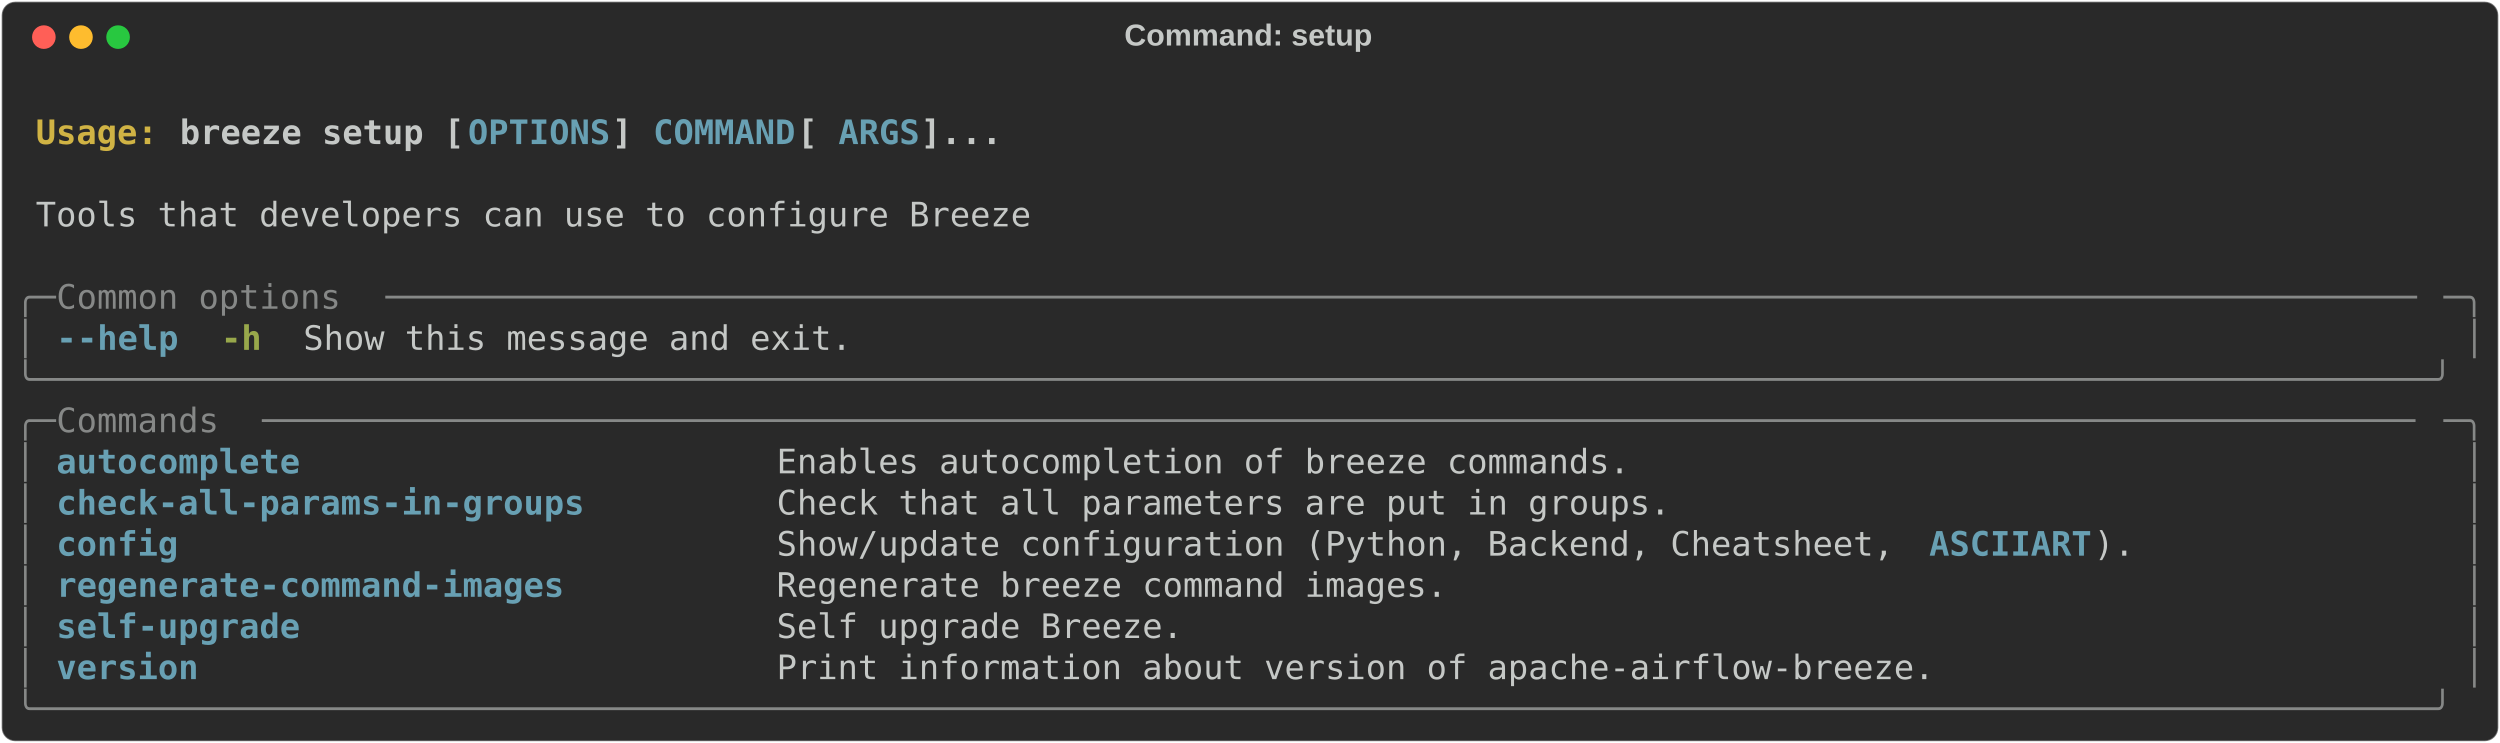
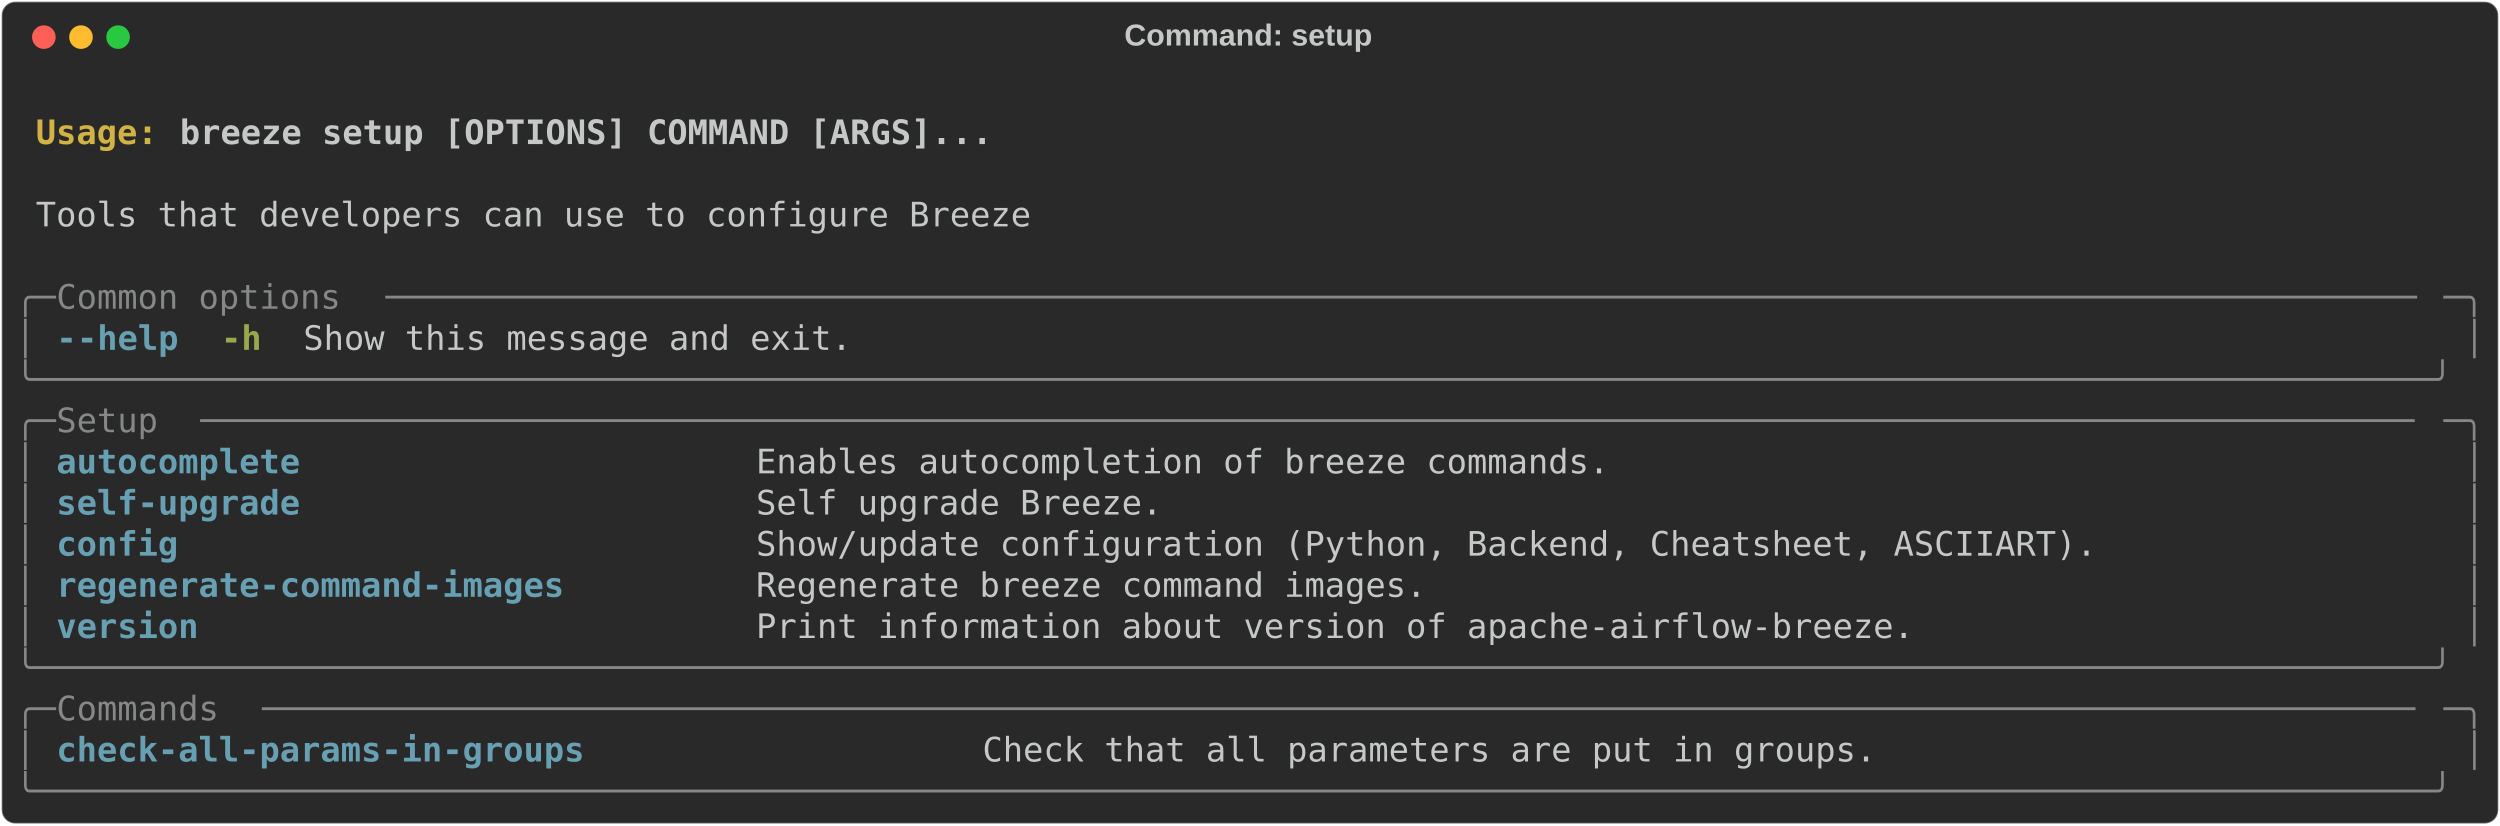
- <svg xmlns="http://www.w3.org/2000/svg" class="rich-terminal" viewBox="0 0 1482 440.4">
+ <svg xmlns="http://www.w3.org/2000/svg" class="rich-terminal" viewBox="0 0 1482 489.2">
  <style>

    @font-face {
        font-family: "Fira Code";
        src: local("FiraCode-Regular"),
                url("https://cdnjs.cloudflare.com/ajax/libs/firacode/6.2.0/woff2/FiraCode-Regular.woff2") format("woff2"),
                url("https://cdnjs.cloudflare.com/ajax/libs/firacode/6.2.0/woff/FiraCode-Regular.woff") format("woff");
        font-style: normal;
        font-weight: 400;
    }
    @font-face {
        font-family: "Fira Code";
        src: local("FiraCode-Bold"),
                url("https://cdnjs.cloudflare.com/ajax/libs/firacode/6.2.0/woff2/FiraCode-Bold.woff2") format("woff2"),
                url("https://cdnjs.cloudflare.com/ajax/libs/firacode/6.2.0/woff/FiraCode-Bold.woff") format("woff");
        font-style: bold;
        font-weight: 700;
    }

    .breeze-setup-matrix {
        font-family: Fira Code, monospace;
        font-size: 20px;
        line-height: 24.4px;
        font-variant-east-asian: full-width;
    }

    .breeze-setup-title {
        font-size: 18px;
        font-weight: bold;
        font-family: arial;
    }

    .breeze-setup-r1 { fill: #c5c8c6;font-weight: bold }
.breeze-setup-r2 { fill: #c5c8c6 }
.breeze-setup-r3 { fill: #d0b344;font-weight: bold }
- .breeze-setup-r4 { fill: #68a0b3;font-weight: bold }
- .breeze-setup-r5 { fill: #868887 }
+ .breeze-setup-r4 { fill: #868887 }
+ .breeze-setup-r5 { fill: #68a0b3;font-weight: bold }
.breeze-setup-r6 { fill: #98a84b;font-weight: bold }
    </style>
  <defs>
    <clipPath id="breeze-setup-clip-terminal">
-       <rect x="0" y="0" width="1463.0" height="389.4" />
+       <rect x="0" y="0" width="1463.0" height="438.2" />
    </clipPath>
    <clipPath id="breeze-setup-line-0">
      <rect x="0" y="1.5" width="1464" height="24.65" />
    </clipPath>
    <clipPath id="breeze-setup-line-1">
      <rect x="0" y="25.9" width="1464" height="24.65" />
    </clipPath>
    <clipPath id="breeze-setup-line-2">
      <rect x="0" y="50.3" width="1464" height="24.65" />
    </clipPath>
    <clipPath id="breeze-setup-line-3">
      <rect x="0" y="74.7" width="1464" height="24.65" />
    </clipPath>
    <clipPath id="breeze-setup-line-4">
      <rect x="0" y="99.1" width="1464" height="24.65" />
    </clipPath>
    <clipPath id="breeze-setup-line-5">
      <rect x="0" y="123.5" width="1464" height="24.65" />
    </clipPath>
    <clipPath id="breeze-setup-line-6">
      <rect x="0" y="147.9" width="1464" height="24.65" />
    </clipPath>
    <clipPath id="breeze-setup-line-7">
      <rect x="0" y="172.3" width="1464" height="24.65" />
    </clipPath>
    <clipPath id="breeze-setup-line-8">
      <rect x="0" y="196.7" width="1464" height="24.65" />
    </clipPath>
    <clipPath id="breeze-setup-line-9">
      <rect x="0" y="221.1" width="1464" height="24.65" />
    </clipPath>
    <clipPath id="breeze-setup-line-10">
      <rect x="0" y="245.5" width="1464" height="24.65" />
    </clipPath>
    <clipPath id="breeze-setup-line-11">
      <rect x="0" y="269.9" width="1464" height="24.65" />
    </clipPath>
    <clipPath id="breeze-setup-line-12">
      <rect x="0" y="294.3" width="1464" height="24.65" />
    </clipPath>
    <clipPath id="breeze-setup-line-13">
      <rect x="0" y="318.7" width="1464" height="24.65" />
    </clipPath>
    <clipPath id="breeze-setup-line-14">
      <rect x="0" y="343.1" width="1464" height="24.65" />
    </clipPath>
+     <clipPath id="breeze-setup-line-15">
+       <rect x="0" y="367.5" width="1464" height="24.65" />
+     </clipPath>
+     <clipPath id="breeze-setup-line-16">
+       <rect x="0" y="391.9" width="1464" height="24.65" />
+     </clipPath>
  </defs>
-   <rect fill="#292929" stroke="rgba(255,255,255,0.35)" stroke-width="1" x="1" y="1" width="1480" height="438.4" rx="8" />
+   <rect fill="#292929" stroke="rgba(255,255,255,0.35)" stroke-width="1" x="1" y="1" width="1480" height="487.2" rx="8" />
  <text class="breeze-setup-title" fill="#c5c8c6" text-anchor="middle" x="740" y="27">Command: setup</text>
  <g transform="translate(26,22)">
    <circle cx="0" cy="0" r="7" fill="#ff5f57" />
    <circle cx="22" cy="0" r="7" fill="#febc2e" />
    <circle cx="44" cy="0" r="7" fill="#28c840" />
  </g>
  <g transform="translate(9, 41)" clip-path="url(#breeze-setup-clip-terminal)">
    <g class="breeze-setup-matrix">
      <text class="breeze-setup-r2" x="1464" y="20" textLength="12.2" clip-path="url(#breeze-setup-line-0)">
</text>
      <text class="breeze-setup-r3" x="12.2" y="44.4" textLength="85.4" clip-path="url(#breeze-setup-line-1)">Usage: </text>
-       <text class="breeze-setup-r1" x="97.6" y="44.4" textLength="170.8" clip-path="url(#breeze-setup-line-1)">breeze setup [</text>
-       <text class="breeze-setup-r4" x="268.4" y="44.4" textLength="85.4" clip-path="url(#breeze-setup-line-1)">OPTIONS</text>
-       <text class="breeze-setup-r1" x="353.8" y="44.4" textLength="24.4" clip-path="url(#breeze-setup-line-1)">] </text>
-       <text class="breeze-setup-r4" x="378.2" y="44.4" textLength="85.4" clip-path="url(#breeze-setup-line-1)">COMMAND</text>
-       <text class="breeze-setup-r1" x="463.6" y="44.4" textLength="24.4" clip-path="url(#breeze-setup-line-1)"> [</text>
-       <text class="breeze-setup-r4" x="488" y="44.4" textLength="48.8" clip-path="url(#breeze-setup-line-1)">ARGS</text>
-       <text class="breeze-setup-r1" x="536.8" y="44.4" textLength="48.8" clip-path="url(#breeze-setup-line-1)">]...</text>
+       <text class="breeze-setup-r1" x="97.6" y="44.4" textLength="488" clip-path="url(#breeze-setup-line-1)">breeze setup [OPTIONS] COMMAND [ARGS]...</text>
      <text class="breeze-setup-r2" x="1464" y="44.4" textLength="12.2" clip-path="url(#breeze-setup-line-1)">
</text>
      <text class="breeze-setup-r2" x="1464" y="68.8" textLength="12.2" clip-path="url(#breeze-setup-line-2)">
</text>
      <text class="breeze-setup-r2" x="12.2" y="93.2" textLength="597.8" clip-path="url(#breeze-setup-line-3)">Tools that developers can use to configure Breeze</text>
      <text class="breeze-setup-r2" x="1464" y="93.2" textLength="12.2" clip-path="url(#breeze-setup-line-3)">
</text>
      <text class="breeze-setup-r2" x="1464" y="117.6" textLength="12.2" clip-path="url(#breeze-setup-line-4)">
</text>
-       <text class="breeze-setup-r5" x="0" y="142" textLength="24.4" clip-path="url(#breeze-setup-line-5)">╭─</text>
-       <text class="breeze-setup-r5" x="24.4" y="142" textLength="195.2" clip-path="url(#breeze-setup-line-5)"> Common options </text>
-       <text class="breeze-setup-r5" x="219.6" y="142" textLength="1220" clip-path="url(#breeze-setup-line-5)">────────────────────────────────────────────────────────────────────────────────────────────────────</text>
-       <text class="breeze-setup-r5" x="1439.6" y="142" textLength="24.4" clip-path="url(#breeze-setup-line-5)">─╮</text>
+       <text class="breeze-setup-r4" x="0" y="142" textLength="24.4" clip-path="url(#breeze-setup-line-5)">╭─</text>
+       <text class="breeze-setup-r4" x="24.4" y="142" textLength="195.2" clip-path="url(#breeze-setup-line-5)"> Common options </text>
+       <text class="breeze-setup-r4" x="219.6" y="142" textLength="1220" clip-path="url(#breeze-setup-line-5)">────────────────────────────────────────────────────────────────────────────────────────────────────</text>
+       <text class="breeze-setup-r4" x="1439.6" y="142" textLength="24.4" clip-path="url(#breeze-setup-line-5)">─╮</text>
      <text class="breeze-setup-r2" x="1464" y="142" textLength="12.2" clip-path="url(#breeze-setup-line-5)">
</text>
-       <text class="breeze-setup-r5" x="0" y="166.4" textLength="12.2" clip-path="url(#breeze-setup-line-6)">│</text>
-       <text class="breeze-setup-r4" x="24.4" y="166.4" textLength="12.2" clip-path="url(#breeze-setup-line-6)">-</text>
-       <text class="breeze-setup-r4" x="36.6" y="166.4" textLength="61" clip-path="url(#breeze-setup-line-6)">-help</text>
+       <text class="breeze-setup-r4" x="0" y="166.4" textLength="12.2" clip-path="url(#breeze-setup-line-6)">│</text>
+       <text class="breeze-setup-r5" x="24.4" y="166.4" textLength="12.2" clip-path="url(#breeze-setup-line-6)">-</text>
+       <text class="breeze-setup-r5" x="36.6" y="166.4" textLength="61" clip-path="url(#breeze-setup-line-6)">-help</text>
      <text class="breeze-setup-r6" x="122" y="166.4" textLength="24.4" clip-path="url(#breeze-setup-line-6)">-h</text>
      <text class="breeze-setup-r2" x="170.8" y="166.4" textLength="329.4" clip-path="url(#breeze-setup-line-6)">Show this message and exit.</text>
-       <text class="breeze-setup-r5" x="1451.8" y="166.4" textLength="12.2" clip-path="url(#breeze-setup-line-6)">│</text>
+       <text class="breeze-setup-r4" x="1451.8" y="166.4" textLength="12.2" clip-path="url(#breeze-setup-line-6)">│</text>
      <text class="breeze-setup-r2" x="1464" y="166.4" textLength="12.2" clip-path="url(#breeze-setup-line-6)">
</text>
-       <text class="breeze-setup-r5" x="0" y="190.8" textLength="1464" clip-path="url(#breeze-setup-line-7)">╰──────────────────────────────────────────────────────────────────────────────────────────────────────────────────────╯</text>
+       <text class="breeze-setup-r4" x="0" y="190.8" textLength="1464" clip-path="url(#breeze-setup-line-7)">╰──────────────────────────────────────────────────────────────────────────────────────────────────────────────────────╯</text>
      <text class="breeze-setup-r2" x="1464" y="190.8" textLength="12.2" clip-path="url(#breeze-setup-line-7)">
</text>
-       <text class="breeze-setup-r5" x="0" y="215.2" textLength="24.4" clip-path="url(#breeze-setup-line-8)">╭─</text>
-       <text class="breeze-setup-r5" x="24.4" y="215.2" textLength="122" clip-path="url(#breeze-setup-line-8)"> Commands </text>
-       <text class="breeze-setup-r5" x="146.4" y="215.2" textLength="1293.2" clip-path="url(#breeze-setup-line-8)">──────────────────────────────────────────────────────────────────────────────────────────────────────────</text>
-       <text class="breeze-setup-r5" x="1439.6" y="215.2" textLength="24.4" clip-path="url(#breeze-setup-line-8)">─╮</text>
+       <text class="breeze-setup-r4" x="0" y="215.2" textLength="24.4" clip-path="url(#breeze-setup-line-8)">╭─</text>
+       <text class="breeze-setup-r4" x="24.4" y="215.2" textLength="85.4" clip-path="url(#breeze-setup-line-8)"> Setup </text>
+       <text class="breeze-setup-r4" x="109.8" y="215.2" textLength="1329.8" clip-path="url(#breeze-setup-line-8)">─────────────────────────────────────────────────────────────────────────────────────────────────────────────</text>
+       <text class="breeze-setup-r4" x="1439.6" y="215.2" textLength="24.4" clip-path="url(#breeze-setup-line-8)">─╮</text>
      <text class="breeze-setup-r2" x="1464" y="215.2" textLength="12.2" clip-path="url(#breeze-setup-line-8)">
</text>
-       <text class="breeze-setup-r5" x="0" y="239.6" textLength="12.2" clip-path="url(#breeze-setup-line-9)">│</text>
-       <text class="breeze-setup-r4" x="24.4" y="239.6" textLength="402.6" clip-path="url(#breeze-setup-line-9)">autocomplete                     </text>
-       <text class="breeze-setup-r2" x="451.4" y="239.6" textLength="988.2" clip-path="url(#breeze-setup-line-9)">Enables autocompletion of breeze commands.                                       </text>
-       <text class="breeze-setup-r5" x="1451.8" y="239.6" textLength="12.2" clip-path="url(#breeze-setup-line-9)">│</text>
+       <text class="breeze-setup-r4" x="0" y="239.6" textLength="12.2" clip-path="url(#breeze-setup-line-9)">│</text>
+       <text class="breeze-setup-r5" x="24.4" y="239.6" textLength="390.4" clip-path="url(#breeze-setup-line-9)">autocomplete                    </text>
+       <text class="breeze-setup-r2" x="439.2" y="239.6" textLength="1000.4" clip-path="url(#breeze-setup-line-9)">Enables autocompletion of breeze commands.                                        </text>
+       <text class="breeze-setup-r4" x="1451.8" y="239.6" textLength="12.2" clip-path="url(#breeze-setup-line-9)">│</text>
      <text class="breeze-setup-r2" x="1464" y="239.6" textLength="12.2" clip-path="url(#breeze-setup-line-9)">
</text>
-       <text class="breeze-setup-r5" x="0" y="264" textLength="12.2" clip-path="url(#breeze-setup-line-10)">│</text>
-       <text class="breeze-setup-r4" x="24.4" y="264" textLength="402.6" clip-path="url(#breeze-setup-line-10)">check-all-params-in-groups       </text>
-       <text class="breeze-setup-r2" x="451.4" y="264" textLength="988.2" clip-path="url(#breeze-setup-line-10)">Check that all parameters are put in groups.                                     </text>
-       <text class="breeze-setup-r5" x="1451.8" y="264" textLength="12.2" clip-path="url(#breeze-setup-line-10)">│</text>
+       <text class="breeze-setup-r4" x="0" y="264" textLength="12.2" clip-path="url(#breeze-setup-line-10)">│</text>
+       <text class="breeze-setup-r5" x="24.4" y="264" textLength="390.4" clip-path="url(#breeze-setup-line-10)">self-upgrade                    </text>
+       <text class="breeze-setup-r2" x="439.2" y="264" textLength="1000.4" clip-path="url(#breeze-setup-line-10)">Self upgrade Breeze.                                                              </text>
+       <text class="breeze-setup-r4" x="1451.8" y="264" textLength="12.2" clip-path="url(#breeze-setup-line-10)">│</text>
      <text class="breeze-setup-r2" x="1464" y="264" textLength="12.2" clip-path="url(#breeze-setup-line-10)">
</text>
-       <text class="breeze-setup-r5" x="0" y="288.4" textLength="12.2" clip-path="url(#breeze-setup-line-11)">│</text>
-       <text class="breeze-setup-r4" x="24.4" y="288.4" textLength="402.6" clip-path="url(#breeze-setup-line-11)">config                           </text>
-       <text class="breeze-setup-r2" x="451.4" y="288.4" textLength="683.2" clip-path="url(#breeze-setup-line-11)">Show/update configuration (Python, Backend, Cheatsheet, </text>
-       <text class="breeze-setup-r4" x="1134.6" y="288.4" textLength="97.6" clip-path="url(#breeze-setup-line-11)">ASCIIART</text>
-       <text class="breeze-setup-r2" x="1232.2" y="288.4" textLength="207.4" clip-path="url(#breeze-setup-line-11)">).               </text>
-       <text class="breeze-setup-r5" x="1451.8" y="288.4" textLength="12.2" clip-path="url(#breeze-setup-line-11)">│</text>
+       <text class="breeze-setup-r4" x="0" y="288.4" textLength="12.2" clip-path="url(#breeze-setup-line-11)">│</text>
+       <text class="breeze-setup-r5" x="24.4" y="288.4" textLength="390.4" clip-path="url(#breeze-setup-line-11)">config                          </text>
+       <text class="breeze-setup-r2" x="439.2" y="288.4" textLength="1000.4" clip-path="url(#breeze-setup-line-11)">Show/update configuration (Python, Backend, Cheatsheet, ASCIIART).                </text>
+       <text class="breeze-setup-r4" x="1451.8" y="288.4" textLength="12.2" clip-path="url(#breeze-setup-line-11)">│</text>
      <text class="breeze-setup-r2" x="1464" y="288.4" textLength="12.2" clip-path="url(#breeze-setup-line-11)">
</text>
-       <text class="breeze-setup-r5" x="0" y="312.8" textLength="12.2" clip-path="url(#breeze-setup-line-12)">│</text>
-       <text class="breeze-setup-r4" x="24.4" y="312.8" textLength="402.6" clip-path="url(#breeze-setup-line-12)">regenerate-command-images        </text>
-       <text class="breeze-setup-r2" x="451.4" y="312.8" textLength="988.2" clip-path="url(#breeze-setup-line-12)">Regenerate breeze command images.                                                </text>
-       <text class="breeze-setup-r5" x="1451.8" y="312.8" textLength="12.2" clip-path="url(#breeze-setup-line-12)">│</text>
+       <text class="breeze-setup-r4" x="0" y="312.8" textLength="12.2" clip-path="url(#breeze-setup-line-12)">│</text>
+       <text class="breeze-setup-r5" x="24.4" y="312.8" textLength="390.4" clip-path="url(#breeze-setup-line-12)">regenerate-command-images       </text>
+       <text class="breeze-setup-r2" x="439.2" y="312.8" textLength="1000.4" clip-path="url(#breeze-setup-line-12)">Regenerate breeze command images.                                                 </text>
+       <text class="breeze-setup-r4" x="1451.8" y="312.8" textLength="12.2" clip-path="url(#breeze-setup-line-12)">│</text>
      <text class="breeze-setup-r2" x="1464" y="312.8" textLength="12.2" clip-path="url(#breeze-setup-line-12)">
</text>
-       <text class="breeze-setup-r5" x="0" y="337.2" textLength="12.2" clip-path="url(#breeze-setup-line-13)">│</text>
-       <text class="breeze-setup-r4" x="24.4" y="337.2" textLength="402.6" clip-path="url(#breeze-setup-line-13)">self-upgrade                     </text>
-       <text class="breeze-setup-r2" x="451.4" y="337.2" textLength="988.2" clip-path="url(#breeze-setup-line-13)">Self upgrade Breeze.                                                             </text>
-       <text class="breeze-setup-r5" x="1451.8" y="337.2" textLength="12.2" clip-path="url(#breeze-setup-line-13)">│</text>
+       <text class="breeze-setup-r4" x="0" y="337.2" textLength="12.2" clip-path="url(#breeze-setup-line-13)">│</text>
+       <text class="breeze-setup-r5" x="24.4" y="337.2" textLength="390.4" clip-path="url(#breeze-setup-line-13)">version                         </text>
+       <text class="breeze-setup-r2" x="439.2" y="337.2" textLength="1000.4" clip-path="url(#breeze-setup-line-13)">Print information about version of apache-airflow-breeze.                         </text>
+       <text class="breeze-setup-r4" x="1451.8" y="337.2" textLength="12.2" clip-path="url(#breeze-setup-line-13)">│</text>
      <text class="breeze-setup-r2" x="1464" y="337.2" textLength="12.2" clip-path="url(#breeze-setup-line-13)">
</text>
-       <text class="breeze-setup-r5" x="0" y="361.6" textLength="12.2" clip-path="url(#breeze-setup-line-14)">│</text>
-       <text class="breeze-setup-r4" x="24.4" y="361.6" textLength="402.6" clip-path="url(#breeze-setup-line-14)">version                          </text>
-       <text class="breeze-setup-r2" x="451.4" y="361.6" textLength="988.2" clip-path="url(#breeze-setup-line-14)">Print information about version of apache-airflow-breeze.                        </text>
-       <text class="breeze-setup-r5" x="1451.8" y="361.6" textLength="12.2" clip-path="url(#breeze-setup-line-14)">│</text>
+       <text class="breeze-setup-r4" x="0" y="361.6" textLength="1464" clip-path="url(#breeze-setup-line-14)">╰──────────────────────────────────────────────────────────────────────────────────────────────────────────────────────╯</text>
      <text class="breeze-setup-r2" x="1464" y="361.6" textLength="12.2" clip-path="url(#breeze-setup-line-14)">
</text>
-       <text class="breeze-setup-r5" x="0" y="386" textLength="1464" clip-path="url(#breeze-setup-line-15)">╰──────────────────────────────────────────────────────────────────────────────────────────────────────────────────────╯</text>
+       <text class="breeze-setup-r4" x="0" y="386" textLength="24.4" clip-path="url(#breeze-setup-line-15)">╭─</text>
+       <text class="breeze-setup-r4" x="24.4" y="386" textLength="122" clip-path="url(#breeze-setup-line-15)"> Commands </text>
+       <text class="breeze-setup-r4" x="146.4" y="386" textLength="1293.2" clip-path="url(#breeze-setup-line-15)">──────────────────────────────────────────────────────────────────────────────────────────────────────────</text>
+       <text class="breeze-setup-r4" x="1439.6" y="386" textLength="24.4" clip-path="url(#breeze-setup-line-15)">─╮</text>
      <text class="breeze-setup-r2" x="1464" y="386" textLength="12.2" clip-path="url(#breeze-setup-line-15)">
+ </text>
+       <text class="breeze-setup-r4" x="0" y="410.4" textLength="12.2" clip-path="url(#breeze-setup-line-16)">│</text>
+       <text class="breeze-setup-r5" x="24.4" y="410.4" textLength="524.6" clip-path="url(#breeze-setup-line-16)">check-all-params-in-groups                 </text>
+       <text class="breeze-setup-r2" x="573.4" y="410.4" textLength="866.2" clip-path="url(#breeze-setup-line-16)">Check that all parameters are put in groups.                           </text>
+       <text class="breeze-setup-r4" x="1451.8" y="410.4" textLength="12.2" clip-path="url(#breeze-setup-line-16)">│</text>
+       <text class="breeze-setup-r2" x="1464" y="410.4" textLength="12.2" clip-path="url(#breeze-setup-line-16)">
+ </text>
+       <text class="breeze-setup-r4" x="0" y="434.8" textLength="1464" clip-path="url(#breeze-setup-line-17)">╰──────────────────────────────────────────────────────────────────────────────────────────────────────────────────────╯</text>
+       <text class="breeze-setup-r2" x="1464" y="434.8" textLength="12.2" clip-path="url(#breeze-setup-line-17)">
</text>
    </g>
  </g>
</svg>
